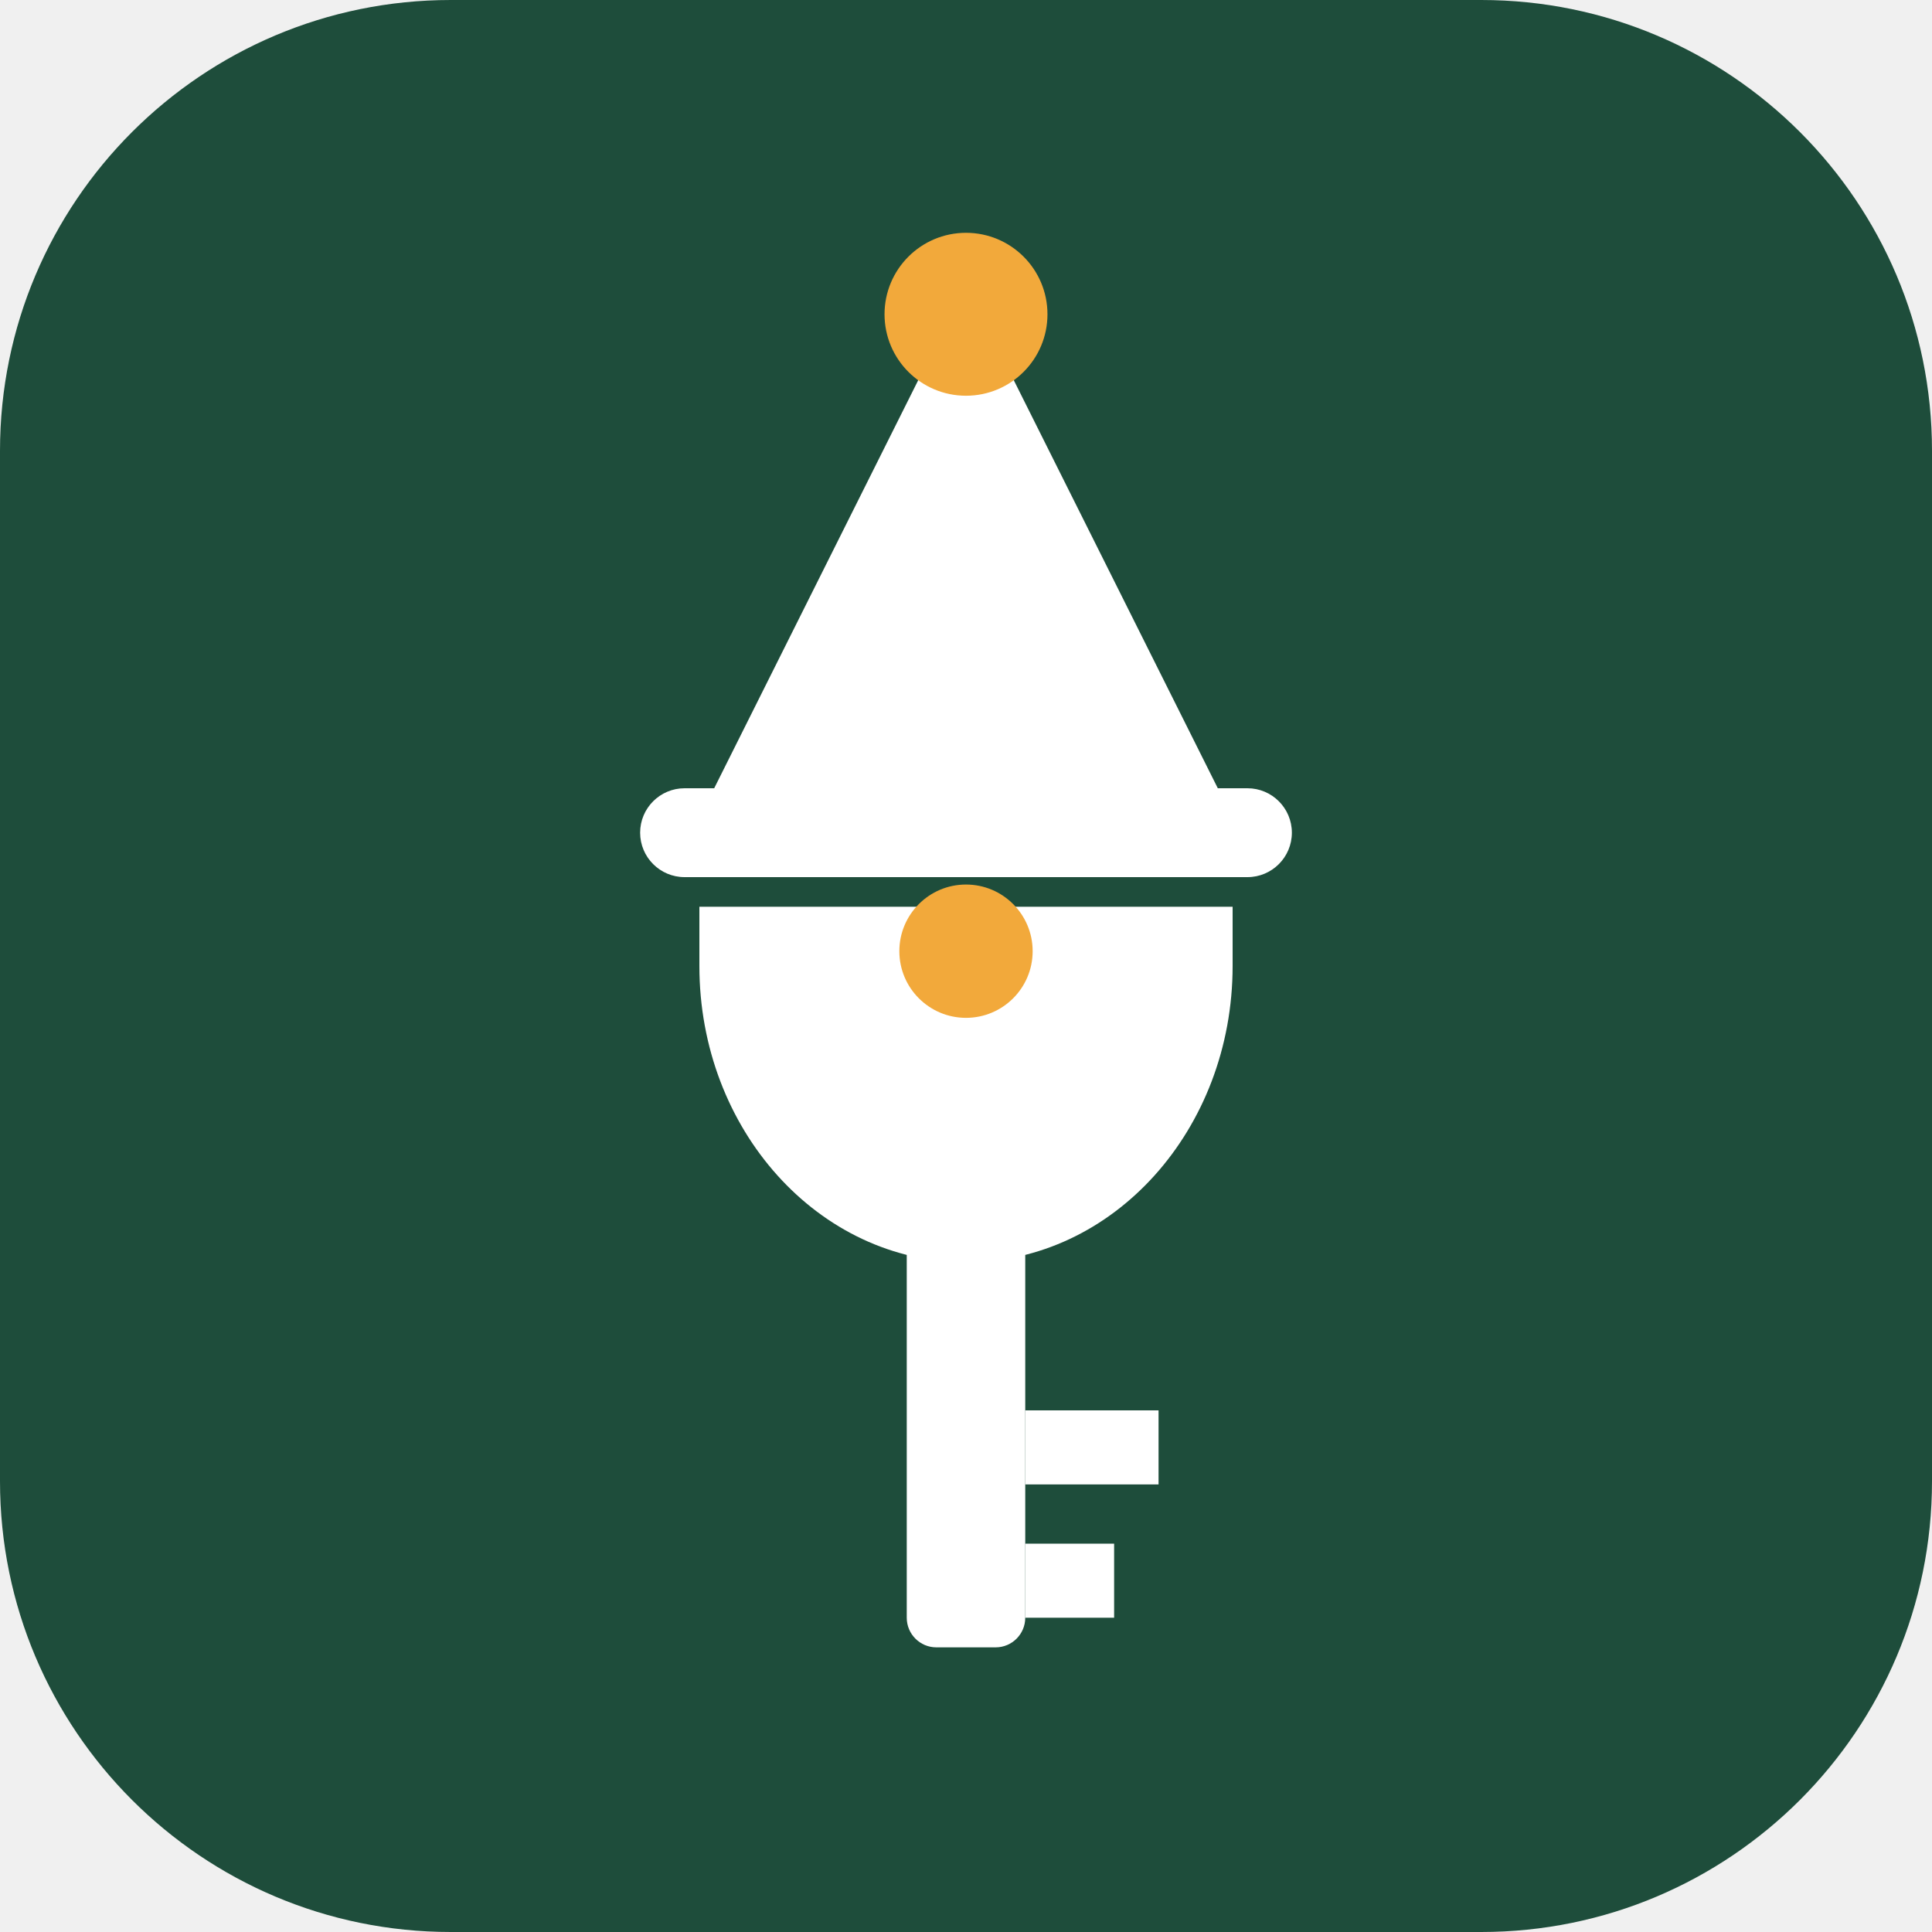
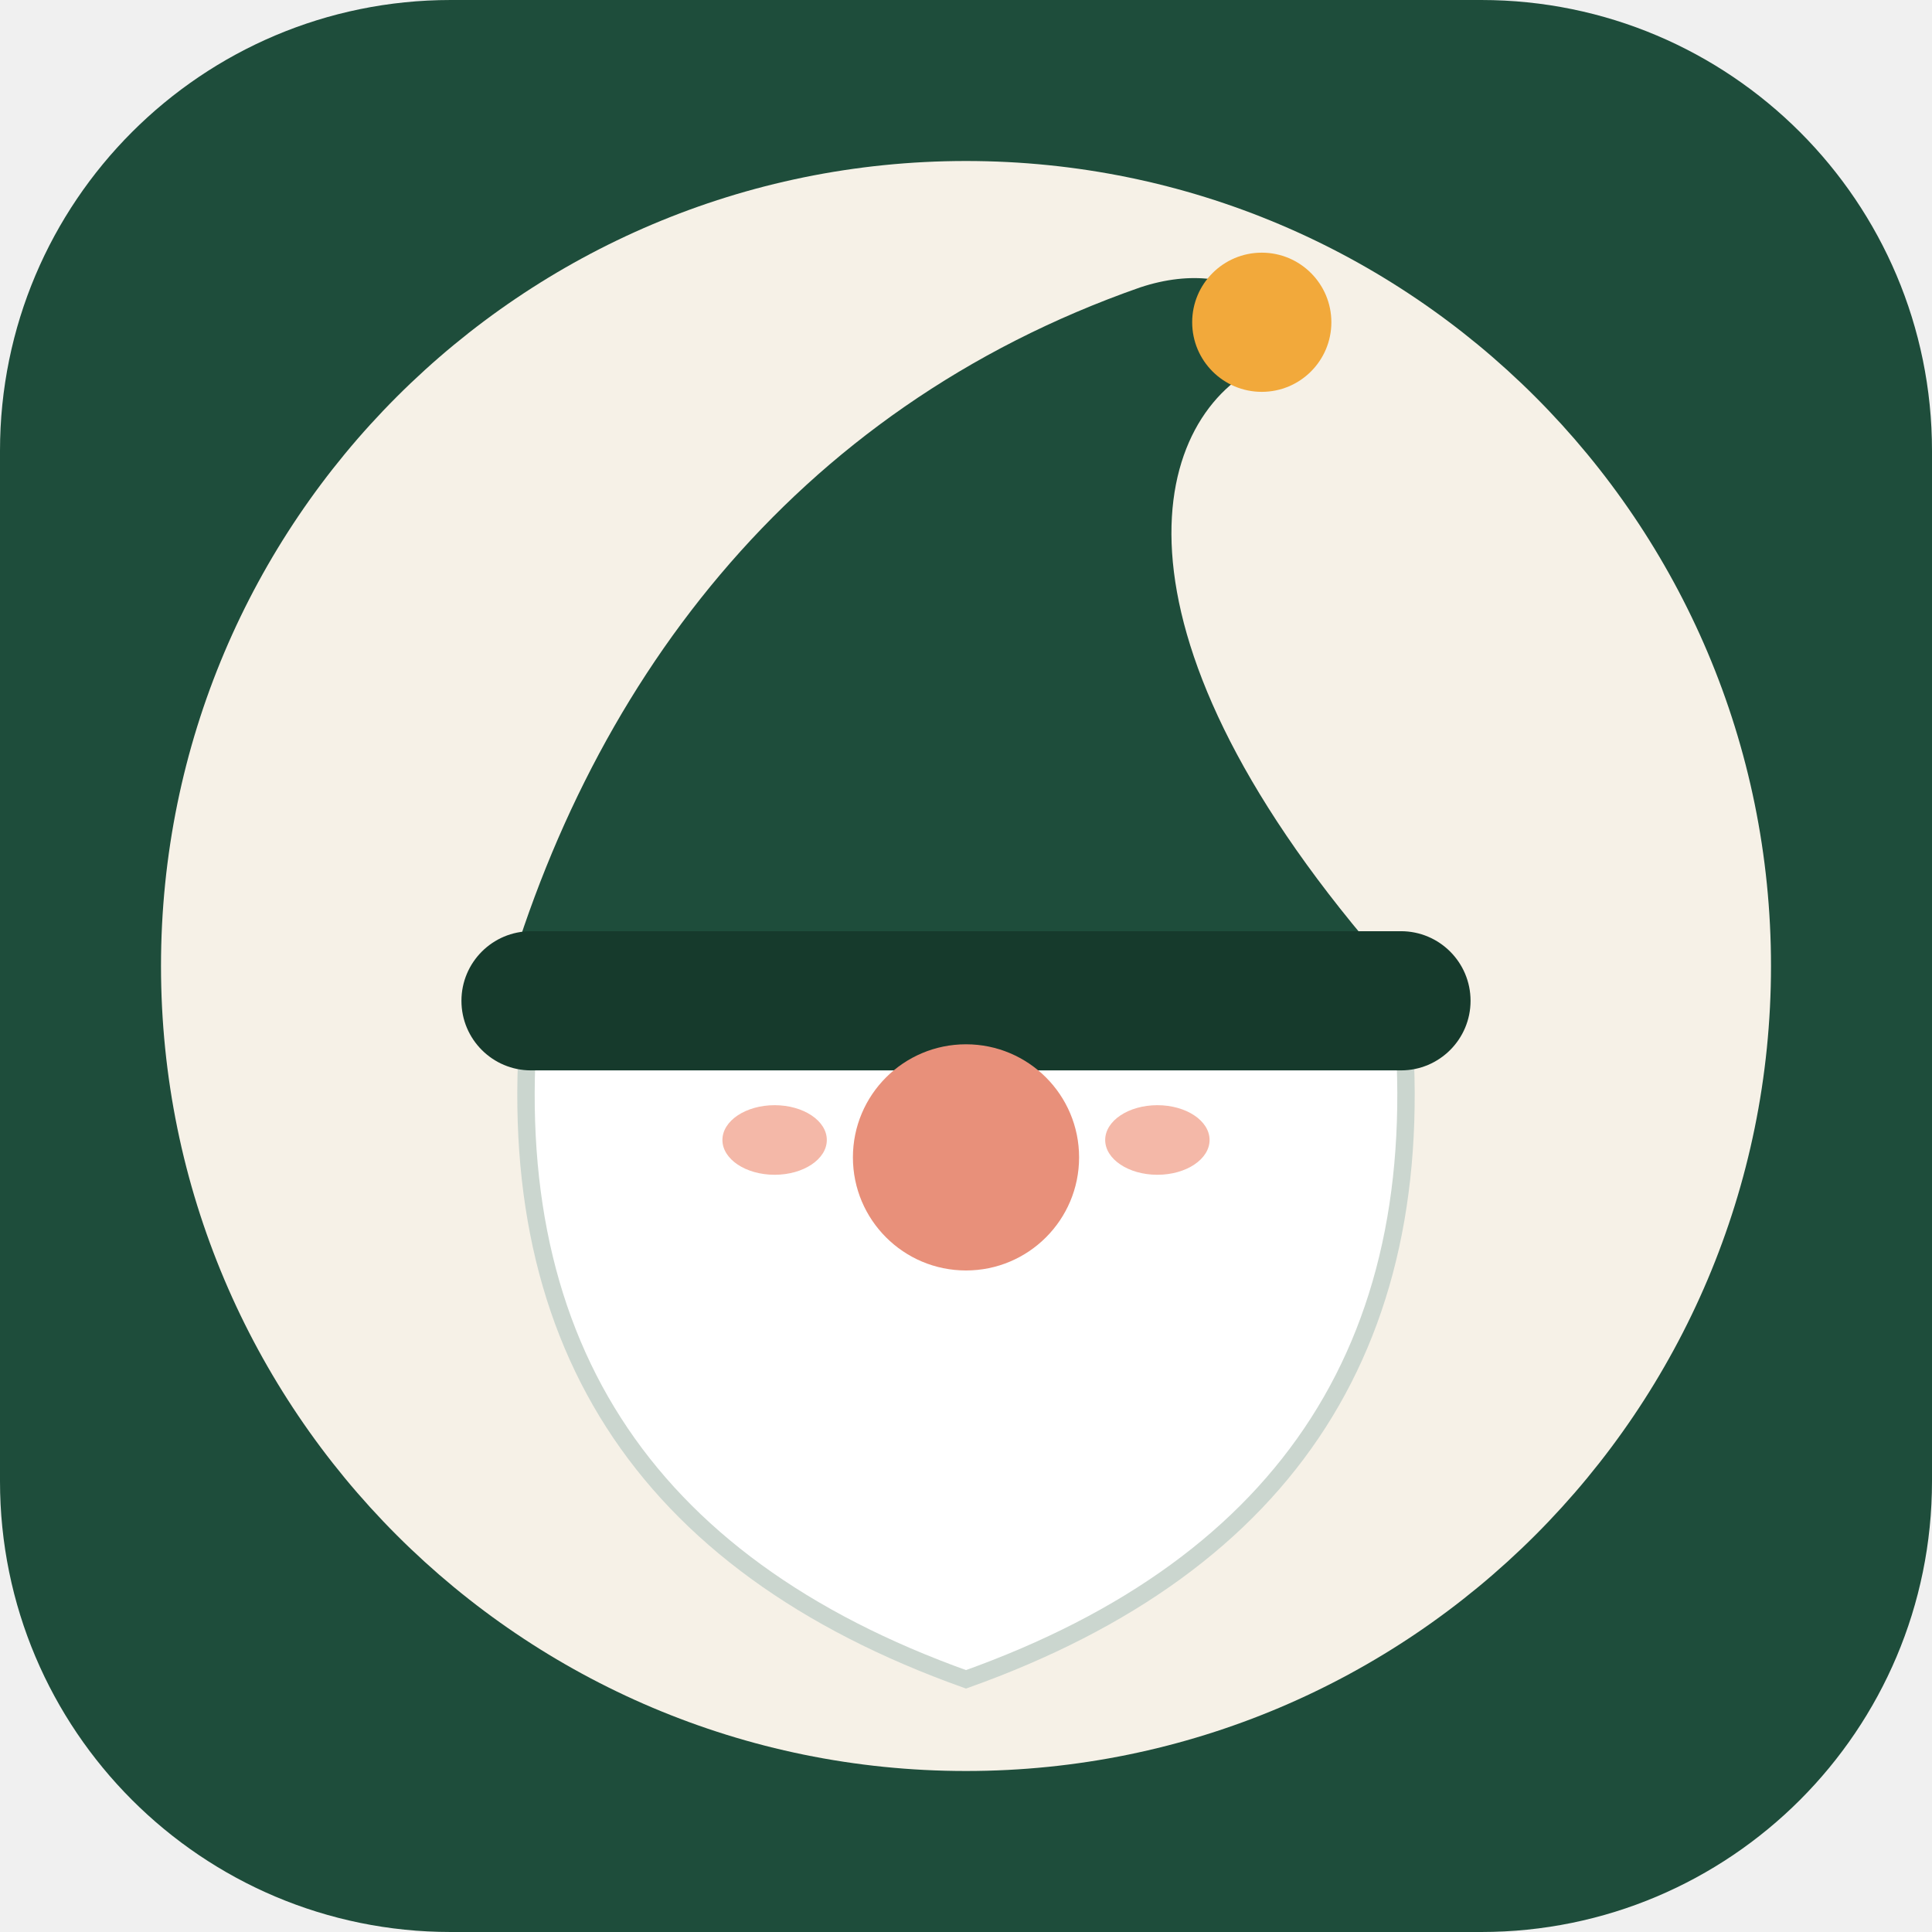
<svg xmlns="http://www.w3.org/2000/svg" viewBox="0 0 120 120" width="512" height="512" role="img" aria-label="Домовик — іконка застосунку">
  <rect width="120" height="120" rx="28" fill="#1E4D3B" />
-   <g transform="translate(14 14) scale(0.92)">
-     <path d="M32 40 L50 4 L68 40 Z" fill="#FFFFFF" />
-     <circle cx="50" cy="6" r="5.5" fill="#F2A93B" />
-     <rect x="28" y="38" width="44" height="6" rx="3" fill="#FFFFFF" />
-     <path d="M32 46 L68 46 L68 50 A18 20 0 0 1 32 50 Z" fill="#FFFFFF" />
-     <circle cx="50" cy="49" r="4.5" fill="#F2A93B" />
-     <rect x="46" y="66" width="8" height="30" rx="2" fill="#FFFFFF" />
-     <rect x="54" y="80" width="9" height="5" fill="#FFFFFF" />
-     <rect x="54" y="89" width="6" height="5" fill="#FFFFFF" />
-   </g>
+   <circle cx="60" cy="60" r="50" fill="#F6F1E7" />
+   <svg x="26.5" y="13.5" width="67" height="93" viewBox="38 4 124 172">
+     <path d="M50 94 Q44 152 100 172 Q156 152 150 94 Z" fill="#FFFFFF" stroke="#CBD6CF" stroke-width="2" />
+     <path d="M46 96 C 56 58, 80 26, 120 12 C 132 8, 140 16, 132 22 C 120 30, 116 56, 154 96 Z" fill="#1E4D3B" />
+     <circle cx="134" cy="16" r="8" fill="#F2A93B" />
+     <rect x="42" y="86" width="116" height="16" rx="8" fill="#163A2C" />
+     <ellipse cx="78" cy="110" rx="6" ry="4" fill="#F4B8A8" />
+     <ellipse cx="122" cy="110" rx="6" ry="4" fill="#F4B8A8" />
+     <circle cx="100" cy="112" r="13" fill="#E8907A" />
+   </svg>
</svg>
